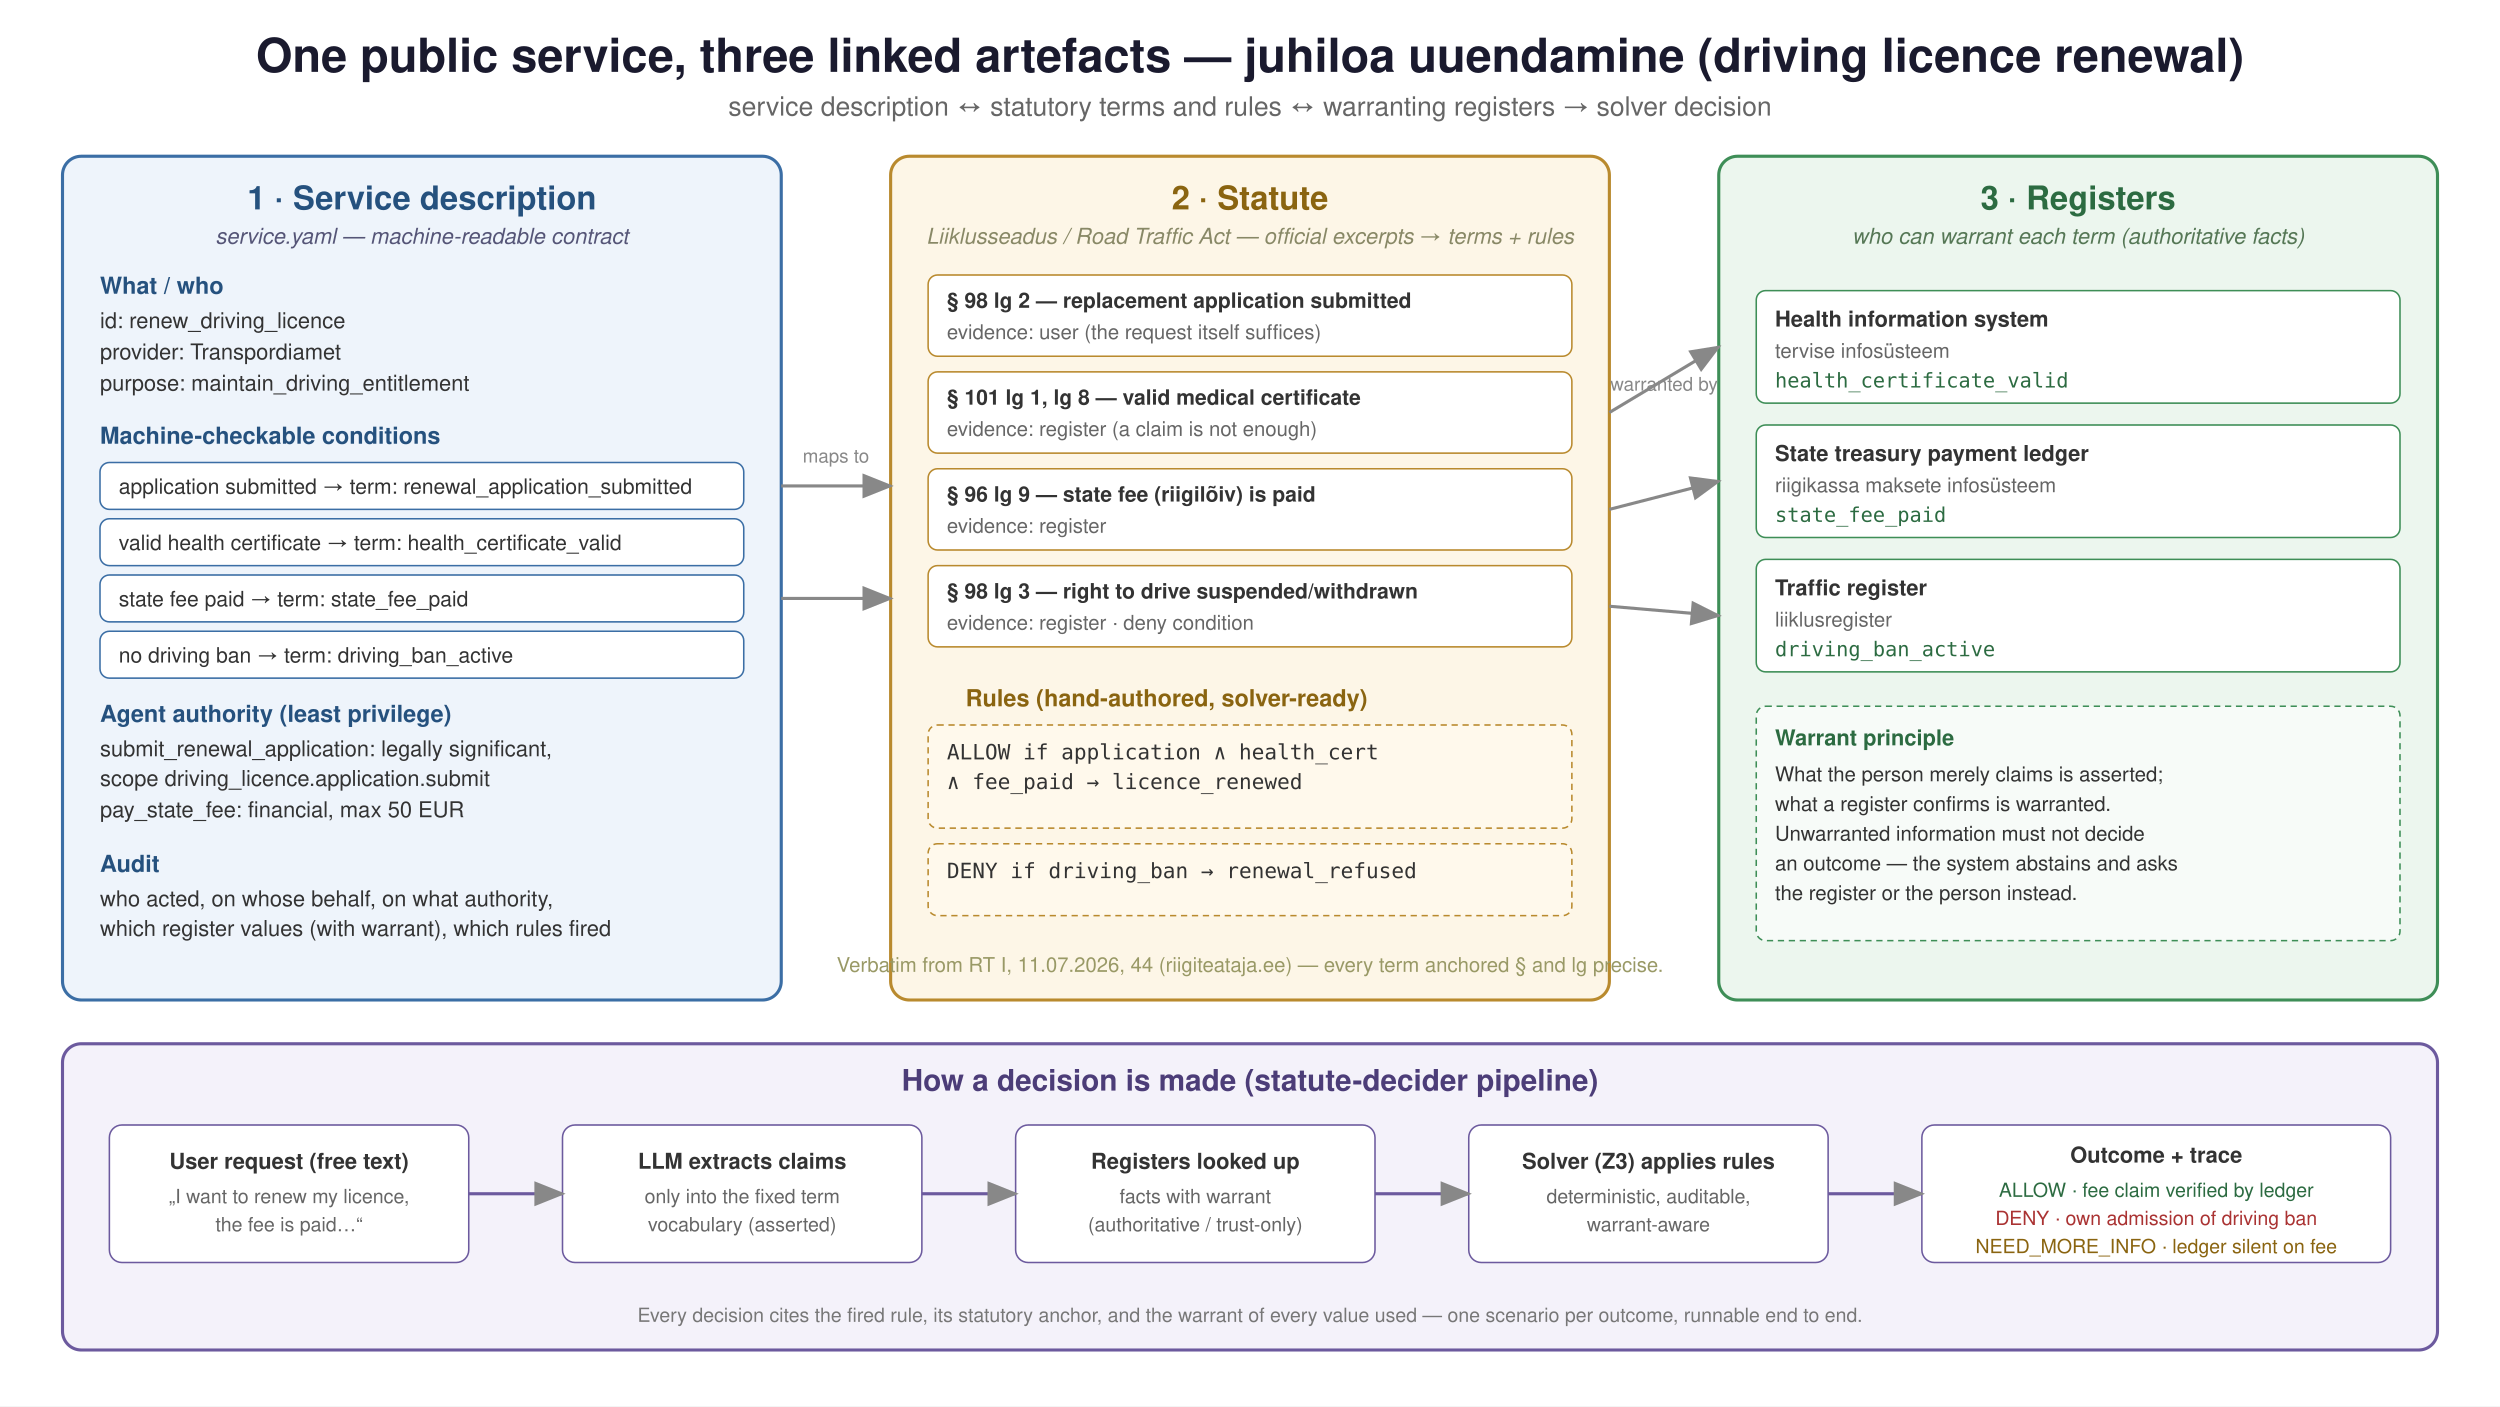
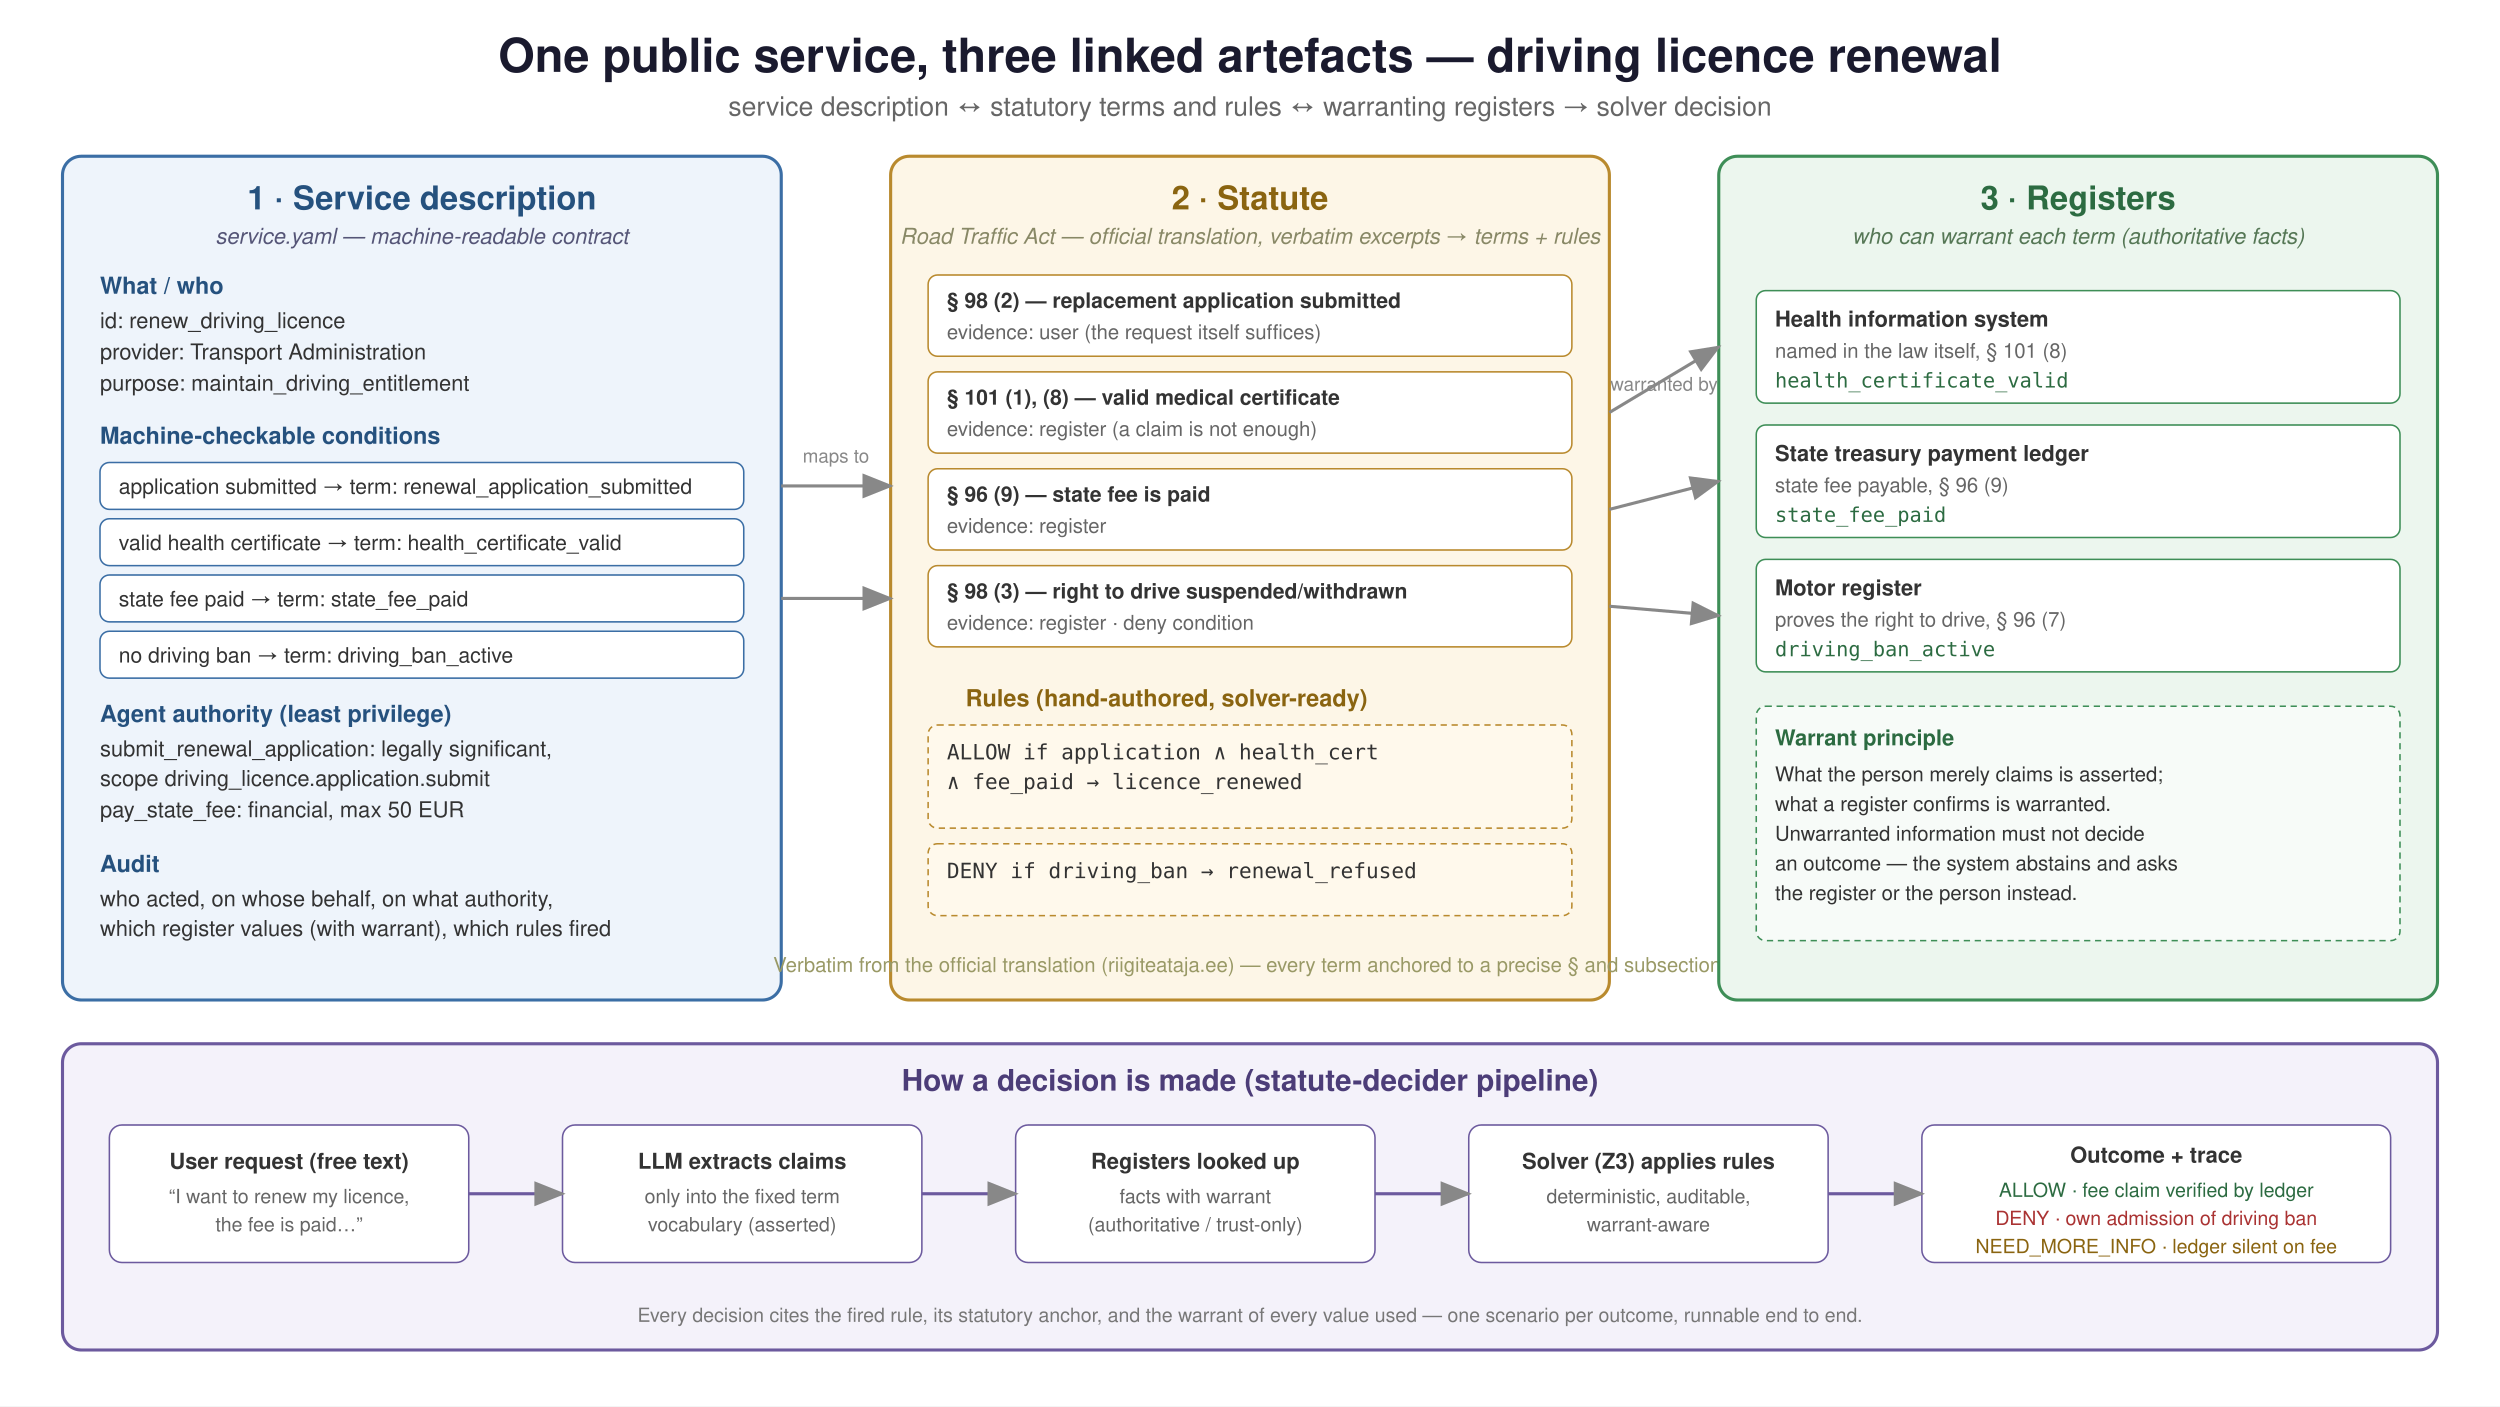
<svg xmlns="http://www.w3.org/2000/svg" viewBox="0 0 1600 900" font-family="Helvetica, Arial, sans-serif">
  <rect width="1600" height="900" fill="#ffffff" />
-   <text x="800" y="46" text-anchor="middle" font-size="30" font-weight="bold" fill="#1a1a2e">One public service, three linked artefacts — juhiloa uuendamine (driving licence renewal)</text>
+   <text x="800" y="46" text-anchor="middle" font-size="30" font-weight="bold" fill="#1a1a2e">One public service, three linked artefacts — driving licence renewal</text>
  <text x="800" y="74" text-anchor="middle" font-size="17" fill="#666">service description ↔ statutory terms and rules ↔ warranting registers → solver decision</text>
  <rect x="40" y="100" width="460" height="540" rx="12" fill="#eef4fb" stroke="#3b6ea5" stroke-width="2" />
  <text x="270" y="134" text-anchor="middle" font-size="21" font-weight="bold" fill="#25517e">1 · Service description</text>
  <text x="270" y="156" text-anchor="middle" font-size="14" fill="#557" font-style="italic">service.yaml — machine-readable contract</text>
  <text x="64" y="188" font-size="15" font-weight="bold" fill="#25517e">What / who</text>
  <text x="64" y="210" font-size="14" fill="#333">id: renew_driving_licence</text>
-   <text x="64" y="230" font-size="14" fill="#333">provider: Transpordiamet</text>
+   <text x="64" y="230" font-size="14" fill="#333">provider: Transport Administration</text>
  <text x="64" y="250" font-size="14" fill="#333">purpose: maintain_driving_entitlement</text>
  <text x="64" y="284" font-size="15" font-weight="bold" fill="#25517e">Machine-checkable conditions</text>
  <rect x="64" y="296" width="412" height="30" rx="6" fill="#ffffff" stroke="#3b6ea5" />
  <text x="76" y="316" font-size="13.5" fill="#333">application submitted → term: renewal_application_submitted</text>
  <rect x="64" y="332" width="412" height="30" rx="6" fill="#ffffff" stroke="#3b6ea5" />
  <text x="76" y="352" font-size="13.5" fill="#333">valid health certificate → term: health_certificate_valid</text>
  <rect x="64" y="368" width="412" height="30" rx="6" fill="#ffffff" stroke="#3b6ea5" />
  <text x="76" y="388" font-size="13.5" fill="#333">state fee paid → term: state_fee_paid</text>
  <rect x="64" y="404" width="412" height="30" rx="6" fill="#ffffff" stroke="#3b6ea5" />
  <text x="76" y="424" font-size="13.5" fill="#333">no driving ban → term: driving_ban_active</text>
  <text x="64" y="462" font-size="15" font-weight="bold" fill="#25517e">Agent authority (least privilege)</text>
  <text x="64" y="484" font-size="14" fill="#333">submit_renewal_application: legally significant,</text>
  <text x="64" y="503" font-size="14" fill="#333">  scope driving_licence.application.submit</text>
  <text x="64" y="523" font-size="14" fill="#333">pay_state_fee: financial, max 50 EUR</text>
  <text x="64" y="558" font-size="15" font-weight="bold" fill="#25517e">Audit</text>
  <text x="64" y="580" font-size="14" fill="#333">who acted, on whose behalf, on what authority,</text>
  <text x="64" y="599" font-size="14" fill="#333">which register values (with warrant), which rules fired</text>
  <rect x="570" y="100" width="460" height="540" rx="12" fill="#fdf6e7" stroke="#b98a2e" stroke-width="2" />
  <text x="800" y="134" text-anchor="middle" font-size="21" font-weight="bold" fill="#8a6410">2 · Statute</text>
-   <text x="800" y="156" text-anchor="middle" font-size="14" fill="#886" font-style="italic">Liiklusseadus / Road Traffic Act — official excerpts → terms + rules</text>
+   <text x="800" y="156" text-anchor="middle" font-size="14" fill="#886" font-style="italic">Road Traffic Act — official translation, verbatim excerpts → terms + rules</text>
  <rect x="594" y="176" width="412" height="52" rx="6" fill="#ffffff" stroke="#b98a2e" />
-   <text x="606" y="197" font-size="13.5" font-weight="bold" fill="#333">§ 98 lg 2 — replacement application submitted</text>
+   <text x="606" y="197" font-size="13.5" font-weight="bold" fill="#333">§ 98 (2) — replacement application submitted</text>
  <text x="606" y="217" font-size="13" fill="#666">evidence: user (the request itself suffices)</text>
  <rect x="594" y="238" width="412" height="52" rx="6" fill="#ffffff" stroke="#b98a2e" />
-   <text x="606" y="259" font-size="13.5" font-weight="bold" fill="#333">§ 101 lg 1, lg 8 — valid medical certificate</text>
+   <text x="606" y="259" font-size="13.5" font-weight="bold" fill="#333">§ 101 (1), (8) — valid medical certificate</text>
  <text x="606" y="279" font-size="13" fill="#666">evidence: register (a claim is not enough)</text>
  <rect x="594" y="300" width="412" height="52" rx="6" fill="#ffffff" stroke="#b98a2e" />
-   <text x="606" y="321" font-size="13.5" font-weight="bold" fill="#333">§ 96 lg 9 — state fee (riigilõiv) is paid</text>
+   <text x="606" y="321" font-size="13.5" font-weight="bold" fill="#333">§ 96 (9) — state fee is paid</text>
  <text x="606" y="341" font-size="13" fill="#666">evidence: register</text>
  <rect x="594" y="362" width="412" height="52" rx="6" fill="#ffffff" stroke="#b98a2e" />
-   <text x="606" y="383" font-size="13.5" font-weight="bold" fill="#333">§ 98 lg 3 — right to drive suspended/withdrawn</text>
+   <text x="606" y="383" font-size="13.5" font-weight="bold" fill="#333">§ 98 (3) — right to drive suspended/withdrawn</text>
  <text x="606" y="403" font-size="13" fill="#666">evidence: register · deny condition</text>
  <text x="618" y="452" font-size="15" font-weight="bold" fill="#8a6410">Rules (hand-authored, solver-ready)</text>
  <rect x="594" y="464" width="412" height="66" rx="6" fill="#fff9ec" stroke="#b98a2e" stroke-dasharray="4 3" />
  <text x="606" y="486" font-size="13.5" fill="#333" font-family="Menlo, monospace">ALLOW if application ∧ health_cert</text>
  <text x="606" y="505" font-size="13.5" fill="#333" font-family="Menlo, monospace">  ∧ fee_paid → licence_renewed</text>
  <rect x="594" y="540" width="412" height="46" rx="6" fill="#fff9ec" stroke="#b98a2e" stroke-dasharray="4 3" />
  <text x="606" y="562" font-size="13.5" fill="#333" font-family="Menlo, monospace">DENY if driving_ban → renewal_refused</text>
-   <text x="800" y="622" text-anchor="middle" font-size="13" fill="#996">Verbatim from RT I, 11.07.2026, 44 (riigiteataja.ee) — every term anchored § and lg precise.</text>
+   <text x="800" y="622" text-anchor="middle" font-size="13" fill="#996">Verbatim from the official translation (riigiteataja.ee) — every term anchored to a precise § and subsection.</text>
  <rect x="1100" y="100" width="460" height="540" rx="12" fill="#ecf6ee" stroke="#3e8e57" stroke-width="2" />
  <text x="1330" y="134" text-anchor="middle" font-size="21" font-weight="bold" fill="#2c6b41">3 · Registers</text>
  <text x="1330" y="156" text-anchor="middle" font-size="14" fill="#575" font-style="italic">who can warrant each term (authoritative facts)</text>
  <rect x="1124" y="186" width="412" height="72" rx="6" fill="#ffffff" stroke="#3e8e57" />
  <text x="1136" y="209" font-size="14" font-weight="bold" fill="#333">Health information system</text>
-   <text x="1136" y="229" font-size="13" fill="#666">tervise infosüsteem</text>
+   <text x="1136" y="229" font-size="13" fill="#666">named in the law itself, § 101 (8)</text>
  <text x="1136" y="248" font-size="13" fill="#2c6b41" font-family="Menlo, monospace">health_certificate_valid</text>
  <rect x="1124" y="272" width="412" height="72" rx="6" fill="#ffffff" stroke="#3e8e57" />
  <text x="1136" y="295" font-size="14" font-weight="bold" fill="#333">State treasury payment ledger</text>
-   <text x="1136" y="315" font-size="13" fill="#666">riigikassa maksete infosüsteem</text>
+   <text x="1136" y="315" font-size="13" fill="#666">state fee payable, § 96 (9)</text>
  <text x="1136" y="334" font-size="13" fill="#2c6b41" font-family="Menlo, monospace">state_fee_paid</text>
  <rect x="1124" y="358" width="412" height="72" rx="6" fill="#ffffff" stroke="#3e8e57" />
-   <text x="1136" y="381" font-size="14" font-weight="bold" fill="#333">Traffic register</text>
-   <text x="1136" y="401" font-size="13" fill="#666">liiklusregister</text>
+   <text x="1136" y="381" font-size="14" font-weight="bold" fill="#333">Motor register</text>
+   <text x="1136" y="401" font-size="13" fill="#666">proves the right to drive, § 96 (7)</text>
  <text x="1136" y="420" font-size="13" fill="#2c6b41" font-family="Menlo, monospace">driving_ban_active</text>
  <rect x="1124" y="452" width="412" height="150" rx="6" fill="#f7fbf8" stroke="#3e8e57" stroke-dasharray="4 3" />
  <text x="1136" y="477" font-size="14" font-weight="bold" fill="#2c6b41">Warrant principle</text>
  <text x="1136" y="500" font-size="13" fill="#333">What the person merely claims is asserted;</text>
  <text x="1136" y="519" font-size="13" fill="#333">what a register confirms is warranted.</text>
  <text x="1136" y="538" font-size="13" fill="#333">Unwarranted information must not decide</text>
  <text x="1136" y="557" font-size="13" fill="#333">an outcome — the system abstains and asks</text>
  <text x="1136" y="576" font-size="13" fill="#333">the register or the person instead.</text>
  <defs>
    <marker id="arrow" markerWidth="10" markerHeight="8" refX="9" refY="4" orient="auto">
      <path d="M0,0 L10,4 L0,8 z" fill="#888" />
    </marker>
  </defs>
  <line x1="500" y1="311" x2="570" y2="311" stroke="#888" stroke-width="2" marker-end="url(#arrow)" />
  <line x1="500" y1="383" x2="570" y2="383" stroke="#888" stroke-width="2" marker-end="url(#arrow)" />
  <line x1="1030" y1="264" x2="1100" y2="222" stroke="#888" stroke-width="2" marker-end="url(#arrow)" />
  <line x1="1030" y1="326" x2="1100" y2="308" stroke="#888" stroke-width="2" marker-end="url(#arrow)" />
  <line x1="1030" y1="388" x2="1100" y2="394" stroke="#888" stroke-width="2" marker-end="url(#arrow)" />
  <text x="535" y="296" text-anchor="middle" font-size="12" fill="#888">maps to</text>
  <text x="1065" y="250" text-anchor="middle" font-size="12" fill="#888">warranted by</text>
  <rect x="40" y="668" width="1520" height="196" rx="12" fill="#f4f2fa" stroke="#6c5a9e" stroke-width="2" />
  <text x="800" y="698" text-anchor="middle" font-size="19" font-weight="bold" fill="#4c3d78">How a decision is made (statute-decider pipeline)</text>
  <rect x="70" y="720" width="230" height="88" rx="8" fill="#ffffff" stroke="#6c5a9e" />
  <text x="185" y="748" text-anchor="middle" font-size="14" font-weight="bold" fill="#333">User request (free text)</text>
-   <text x="185" y="770" text-anchor="middle" font-size="12.5" fill="#666">„I want to renew my licence,</text>
-   <text x="185" y="788" text-anchor="middle" font-size="12.5" fill="#666">the fee is paid…“</text>
+   <text x="185" y="770" text-anchor="middle" font-size="12.5" fill="#666">“I want to renew my licence,</text>
+   <text x="185" y="788" text-anchor="middle" font-size="12.5" fill="#666">the fee is paid…”</text>
  <rect x="360" y="720" width="230" height="88" rx="8" fill="#ffffff" stroke="#6c5a9e" />
  <text x="475" y="748" text-anchor="middle" font-size="14" font-weight="bold" fill="#333">LLM extracts claims</text>
  <text x="475" y="770" text-anchor="middle" font-size="12.5" fill="#666">only into the fixed term</text>
  <text x="475" y="788" text-anchor="middle" font-size="12.5" fill="#666">vocabulary (asserted)</text>
  <rect x="650" y="720" width="230" height="88" rx="8" fill="#ffffff" stroke="#6c5a9e" />
  <text x="765" y="748" text-anchor="middle" font-size="14" font-weight="bold" fill="#333">Registers looked up</text>
  <text x="765" y="770" text-anchor="middle" font-size="12.5" fill="#666">facts with warrant</text>
  <text x="765" y="788" text-anchor="middle" font-size="12.5" fill="#666">(authoritative / trust-only)</text>
  <rect x="940" y="720" width="230" height="88" rx="8" fill="#ffffff" stroke="#6c5a9e" />
  <text x="1055" y="748" text-anchor="middle" font-size="14" font-weight="bold" fill="#333">Solver (Z3) applies rules</text>
  <text x="1055" y="770" text-anchor="middle" font-size="12.5" fill="#666">deterministic, auditable,</text>
  <text x="1055" y="788" text-anchor="middle" font-size="12.5" fill="#666">warrant-aware</text>
  <rect x="1230" y="720" width="300" height="88" rx="8" fill="#ffffff" stroke="#6c5a9e" />
  <text x="1380" y="744" text-anchor="middle" font-size="14" font-weight="bold" fill="#333">Outcome + trace</text>
  <text x="1380" y="766" text-anchor="middle" font-size="12.5" fill="#2c6b41">ALLOW · fee claim verified by ledger</text>
  <text x="1380" y="784" text-anchor="middle" font-size="12.5" fill="#a33">DENY · own admission of driving ban</text>
  <text x="1380" y="802" text-anchor="middle" font-size="12.5" fill="#8a6410">NEED_MORE_INFO · ledger silent on fee</text>
  <line x1="300" y1="764" x2="360" y2="764" stroke="#6c5a9e" stroke-width="2" marker-end="url(#arrow)" />
  <line x1="590" y1="764" x2="650" y2="764" stroke="#6c5a9e" stroke-width="2" marker-end="url(#arrow)" />
  <line x1="880" y1="764" x2="940" y2="764" stroke="#6c5a9e" stroke-width="2" marker-end="url(#arrow)" />
  <line x1="1170" y1="764" x2="1230" y2="764" stroke="#6c5a9e" stroke-width="2" marker-end="url(#arrow)" />
  <text x="800" y="846" text-anchor="middle" font-size="12.5" fill="#777">Every decision cites the fired rule, its statutory anchor, and the warrant of every value used — one scenario per outcome, runnable end to end.</text>
</svg>
